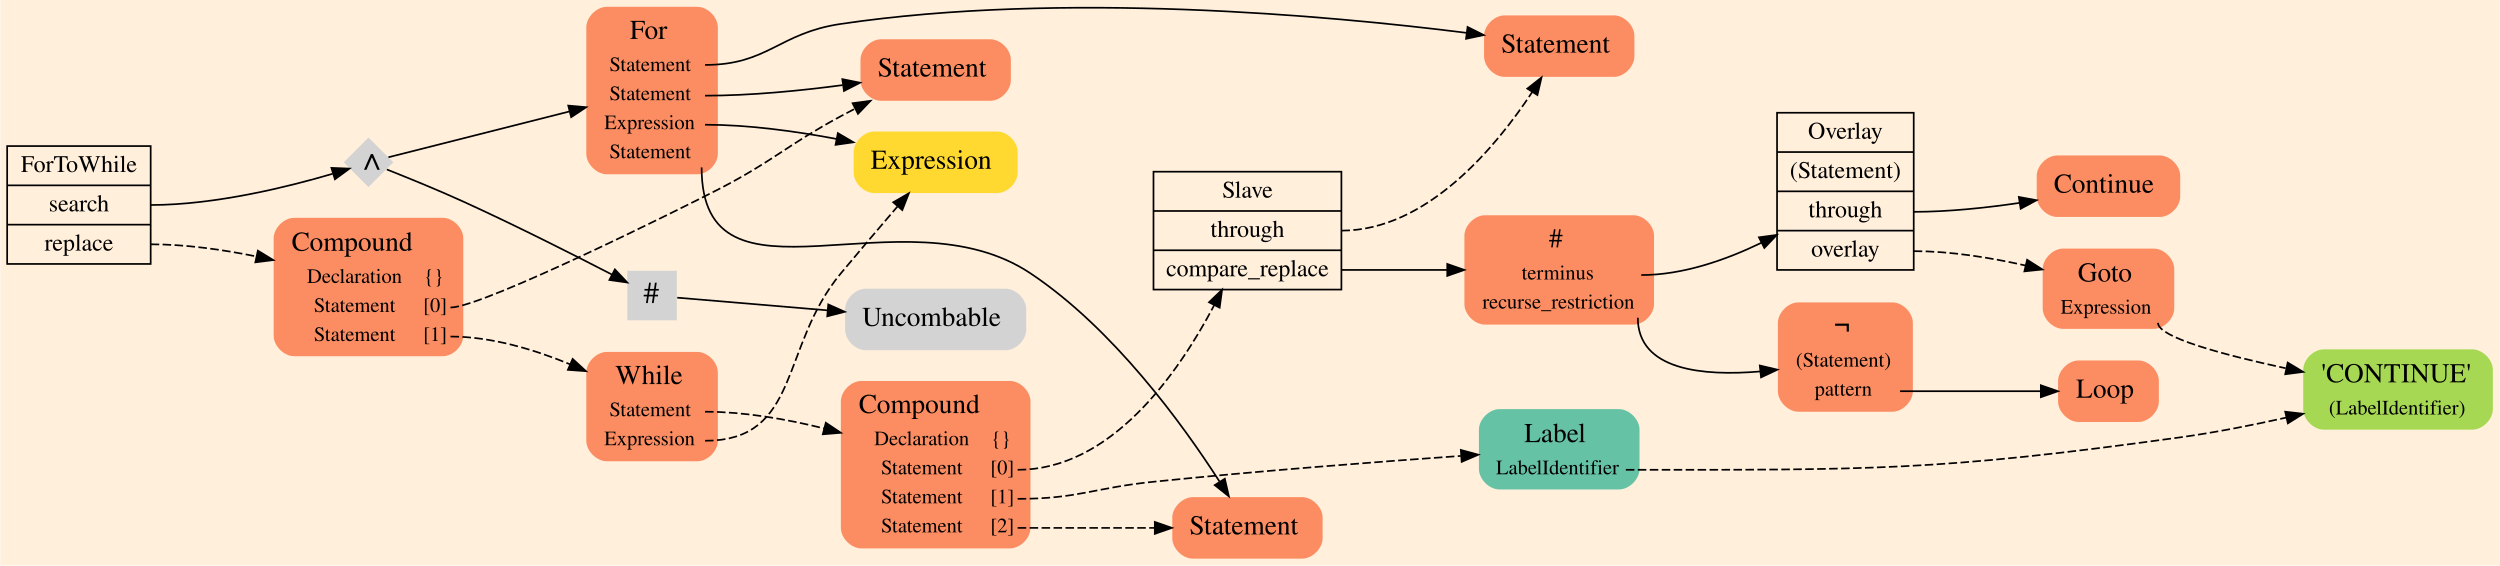
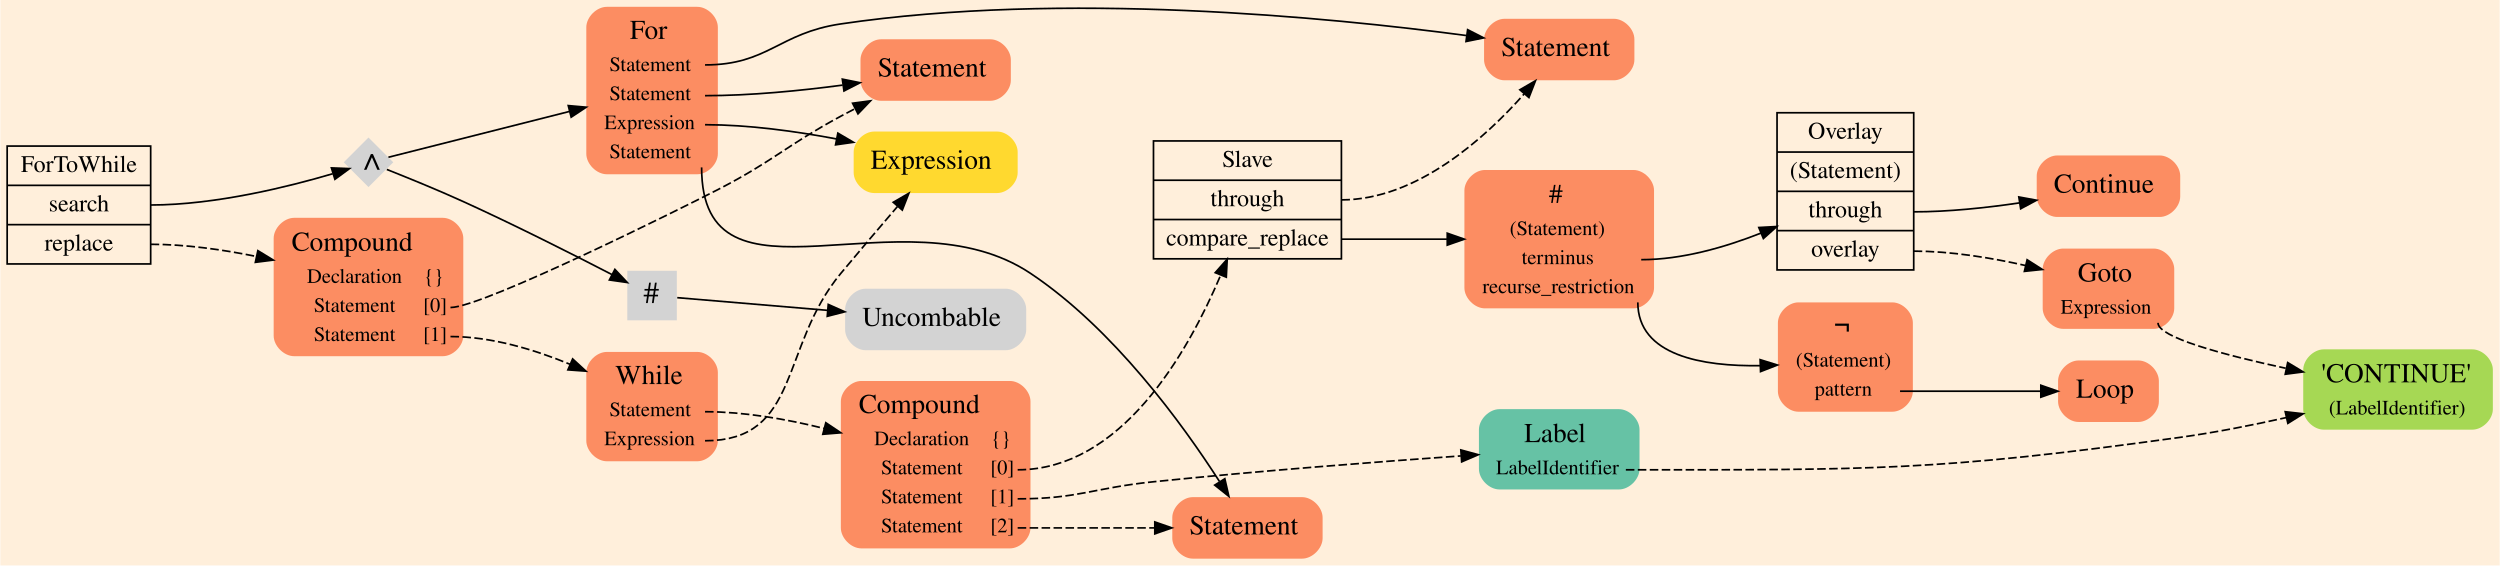
<svg xmlns="http://www.w3.org/2000/svg" width="1008pt" height="228pt" viewBox="0.00 0.00 1008.00 228.06">
  <g id="graph0" class="graph" transform="scale(.689 .689) rotate(0) translate(4 327)">
    <polygon fill="#ffefdb" stroke="transparent" points="-4,4 -4,-327 1459,-327 1459,4 -4,4" />
    <g id="node1" class="node">
      <polygon fill="#ffefdb" stroke="#000000" points="0,-172.5 0,-241.5 84,-241.5 84,-172.5 0,-172.5" />
      <text text-anchor="middle" x="42" y="-226.3" font-family="Times,serif" font-size="14.00" fill="#000000">ForToWhile</text>
      <polyline fill="none" stroke="#000000" points="0,-218.5 84,-218.5 " />
      <text text-anchor="middle" x="42" y="-203.3" font-family="Times,serif" font-size="14.00" fill="#000000">search</text>
      <polyline fill="none" stroke="#000000" points="0,-195.5 84,-195.5 " />
      <text text-anchor="middle" x="42" y="-180.3" font-family="Times,serif" font-size="14.00" fill="#000000">replace</text>
    </g>
    <g id="node2" class="node">
      <polygon fill="#d3d3d3" stroke="#000000" stroke-width="0" points="211.5,-246.5 197,-232 211.5,-217.5 226,-232 211.5,-246.5" />
      <text text-anchor="start" x="204.5" y="-227.6" font-family="Times,serif" font-size="18.00" fill="#000000">∧</text>
    </g>
    <g id="edge1" class="edge">
      <path fill="none" stroke="#000000" d="M84,-207C122.119,-207 165.472,-217.894 190.537,-225.299" />
      <polygon fill="#000000" stroke="#000000" points="189.801,-228.734 200.387,-228.311 191.848,-222.04 189.801,-228.734" />
    </g>
    <g id="node10" class="node">
      <path fill="#fc8d62" stroke="transparent" d="M255,-199.5C255,-199.5 168,-199.5 168,-199.5 162,-199.5 156,-193.5 156,-187.5 156,-187.5 156,-130.5 156,-130.5 156,-124.5 162,-118.5 168,-118.5 168,-118.5 255,-118.5 255,-118.5 261,-118.5 267,-124.5 267,-130.5 267,-130.5 267,-187.5 267,-187.5 267,-193.5 261,-199.5 255,-199.5" />
      <text text-anchor="start" x="166.5" y="-180.2" font-family="Times,serif" font-size="16.00" fill="#000000">Compound</text>
      <text text-anchor="start" x="175.5" y="-161.4" font-family="Times,serif" font-size="12.00" fill="#000000">Declaration</text>
      <text text-anchor="start" x="244" y="-161.4" font-family="Times,serif" font-size="12.00" fill="#000000">{}</text>
      <text text-anchor="start" x="179.5" y="-144.4" font-family="Times,serif" font-size="12.00" fill="#000000">Statement</text>
      <text text-anchor="start" x="243.5" y="-144.4" font-family="Times,serif" font-size="12.00" fill="#000000">[0]</text>
      <text text-anchor="start" x="179.5" y="-127.4" font-family="Times,serif" font-size="12.00" fill="#000000">Statement</text>
      <text text-anchor="start" x="243.5" y="-127.4" font-family="Times,serif" font-size="12.00" fill="#000000">[1]</text>
    </g>
    <g id="edge2" class="edge">
      <path fill="none" stroke="#000000" stroke-dasharray="5,2" d="M84,-184C104.358,-184 126.209,-180.893 145.969,-176.869" />
      <polygon fill="#000000" stroke="#000000" points="146.745,-180.282 155.788,-174.762 145.277,-173.438 146.745,-180.282" />
    </g>
    <g id="node3" class="node">
      <path fill="#fc8d62" stroke="transparent" d="M404,-323C404,-323 351,-323 351,-323 345,-323 339,-317 339,-311 339,-311 339,-237 339,-237 339,-231 345,-225 351,-225 351,-225 404,-225 404,-225 410,-225 416,-231 416,-237 416,-237 416,-311 416,-311 416,-317 410,-323 404,-323" />
      <text text-anchor="start" x="364.5" y="-304.2" font-family="Times,serif" font-size="16.00" fill="#000000">For</text>
      <text text-anchor="start" x="352.5" y="-285.4" font-family="Times,serif" font-size="12.00" fill="#000000">Statement</text>
      <text text-anchor="start" x="352.5" y="-268.4" font-family="Times,serif" font-size="12.00" fill="#000000">Statement</text>
      <text text-anchor="start" x="349.5" y="-251.4" font-family="Times,serif" font-size="12.00" fill="#000000">Expression</text>
      <text text-anchor="start" x="352.5" y="-234.4" font-family="Times,serif" font-size="12.00" fill="#000000">Statement</text>
    </g>
    <g id="edge3" class="edge">
      <path fill="none" stroke="#000000" d="M223.173,-234.953C244.827,-240.432 292.345,-252.455 328.972,-261.722" />
      <polygon fill="#000000" stroke="#000000" points="328.43,-265.195 338.983,-264.255 330.147,-258.409 328.43,-265.195" />
    </g>
    <g id="node8" class="node">
      <polygon fill="#d3d3d3" stroke="#000000" stroke-width="0" points="392,-168.5 363,-168.5 363,-139.5 392,-139.5 392,-168.5" />
      <text text-anchor="start" x="372.5" y="-149.6" font-family="Times,serif" font-size="18.00" fill="#000000">#</text>
    </g>
    <g id="edge4" class="edge">
      <path fill="none" stroke="#000000" d="M222.234,-227.807C233.482,-223.353 251.623,-216.003 267,-209 297.408,-195.151 331.768,-177.769 353.985,-166.294" />
      <polygon fill="#000000" stroke="#000000" points="355.732,-169.331 362.998,-161.619 352.509,-163.117 355.732,-169.331" />
    </g>
    <g id="node4" class="node">
-       <path fill="#fc8d62" stroke="transparent" d="M940.5,-318C940.5,-318 876.5,-318 876.5,-318 870.5,-318 864.5,-312 864.5,-306 864.5,-306 864.5,-294 864.5,-294 864.5,-288 870.5,-282 876.5,-282 876.5,-282 940.5,-282 940.5,-282 946.5,-282 952.5,-288 952.5,-294 952.5,-294 952.5,-306 952.5,-306 952.5,-312 946.5,-318 940.5,-318" />
-       <text text-anchor="start" x="874.5" y="-296.2" font-family="Times,serif" font-size="16.00" fill="#000000">Statement</text>
+       <path fill="#fc8d62" stroke="transparent" d="M940.5,-316C940.5,-316 876.5,-316 876.5,-316 870.5,-316 864.5,-310 864.5,-304 864.5,-304 864.5,-292 864.5,-292 864.5,-286 870.5,-280 876.5,-280 876.5,-280 940.5,-280 940.5,-280 946.5,-280 952.5,-286 952.5,-292 952.5,-292 952.5,-304 952.5,-304 952.5,-310 946.5,-316 940.5,-316" />
+       <text text-anchor="start" x="874.5" y="-294.2" font-family="Times,serif" font-size="16.00" fill="#000000">Statement</text>
    </g>
    <g id="edge5" class="edge">
-       <path fill="none" stroke="#000000" d="M408.5,-289C445.408,-289 451.488,-307.609 488,-313 618.175,-332.221 773.389,-317.95 853.927,-307.807" />
-       <polygon fill="#000000" stroke="#000000" points="854.844,-311.218 864.315,-306.469 853.949,-304.276 854.844,-311.218" />
+       <path fill="none" stroke="#000000" d="M408.5,-289C445.408,-289 451.488,-307.609 488,-313 618.196,-332.224 773.401,-316.961 853.933,-306.231" />
+       <polygon fill="#000000" stroke="#000000" points="854.883,-309.634 864.319,-304.816 853.938,-302.698 854.883,-309.634" />
    </g>
    <g id="node5" class="node">
      <path fill="#fc8d62" stroke="transparent" d="M575.5,-304C575.5,-304 511.5,-304 511.5,-304 505.5,-304 499.5,-298 499.5,-292 499.5,-292 499.5,-280 499.5,-280 499.5,-274 505.5,-268 511.5,-268 511.5,-268 575.5,-268 575.5,-268 581.5,-268 587.5,-274 587.5,-280 587.5,-280 587.5,-292 587.5,-292 587.5,-298 581.5,-304 575.5,-304" />
      <text text-anchor="start" x="509.5" y="-282.2" font-family="Times,serif" font-size="16.00" fill="#000000">Statement</text>
    </g>
    <g id="edge6" class="edge">
      <path fill="none" stroke="#000000" d="M408.5,-271C435.118,-271 464.508,-273.916 489.052,-277.177" />
      <polygon fill="#000000" stroke="#000000" points="488.866,-280.684 499.251,-278.588 489.825,-273.75 488.866,-280.684" />
    </g>
    <g id="node6" class="node">
      <path fill="#ffd92f" stroke="transparent" d="M579.5,-250C579.5,-250 507.5,-250 507.5,-250 501.5,-250 495.5,-244 495.5,-238 495.5,-238 495.5,-226 495.5,-226 495.5,-220 501.5,-214 507.5,-214 507.5,-214 579.5,-214 579.5,-214 585.5,-214 591.5,-220 591.5,-226 591.5,-226 591.5,-238 591.5,-238 591.5,-244 585.5,-250 579.5,-250" />
      <text text-anchor="start" x="505.5" y="-228.2" font-family="Times,serif" font-size="16.00" fill="#000000">Expression</text>
    </g>
    <g id="edge7" class="edge">
      <path fill="none" stroke="#000000" d="M408.5,-254C433.954,-254 461.759,-250.143 485.485,-245.659" />
      <polygon fill="#000000" stroke="#000000" points="486.25,-249.076 495.385,-243.708 484.897,-242.208 486.25,-249.076" />
    </g>
    <g id="node7" class="node">
      <path fill="#fc8d62" stroke="transparent" d="M758,-36C758,-36 694,-36 694,-36 688,-36 682,-30 682,-24 682,-24 682,-12 682,-12 682,-6 688,0 694,0 694,0 758,0 758,0 764,0 770,-6 770,-12 770,-12 770,-24 770,-24 770,-30 764,-36 758,-36" />
      <text text-anchor="start" x="692" y="-14.2" font-family="Times,serif" font-size="16.00" fill="#000000">Statement</text>
    </g>
    <g id="edge8" class="edge">
      <path fill="none" stroke="#000000" d="M406.5,-229C406.5,-139.116 524.225,-216.878 599,-167 647.591,-134.588 688.173,-78.551 709.603,-45.211" />
      <polygon fill="#000000" stroke="#000000" points="712.756,-46.773 715.13,-36.448 706.835,-43.039 712.756,-46.773" />
    </g>
    <g id="node9" class="node">
      <path fill="#d3d3d3" stroke="transparent" d="M584.5,-158C584.5,-158 502.5,-158 502.5,-158 496.5,-158 490.5,-152 490.5,-146 490.5,-146 490.5,-134 490.5,-134 490.5,-128 496.5,-122 502.5,-122 502.5,-122 584.5,-122 584.5,-122 590.5,-122 596.5,-128 596.5,-134 596.5,-134 596.5,-146 596.5,-146 596.5,-152 590.5,-158 584.5,-158" />
      <text text-anchor="start" x="500.5" y="-136.2" font-family="Times,serif" font-size="16.00" fill="#000000">Uncombable</text>
    </g>
    <g id="edge9" class="edge">
      <path fill="none" stroke="#000000" d="M392.231,-152.758C411.921,-151.097 448.057,-148.049 480.073,-145.349" />
      <polygon fill="#000000" stroke="#000000" points="480.627,-148.815 490.297,-144.487 480.038,-141.84 480.627,-148.815" />
    </g>
    <g id="edge10" class="edge">
      <path fill="none" stroke="#000000" stroke-dasharray="5,2" d="M259.5,-147C278.504,-147 399.116,-207.278 416,-216 449.115,-233.106 455.212,-241.275 488,-259 490.694,-260.456 493.478,-261.924 496.298,-263.382" />
      <polygon fill="#000000" stroke="#000000" points="494.863,-266.579 505.365,-267.982 498.031,-260.336 494.863,-266.579" />
    </g>
    <g id="node11" class="node">
      <path fill="#fc8d62" stroke="transparent" d="M404,-121C404,-121 351,-121 351,-121 345,-121 339,-115 339,-109 339,-109 339,-69 339,-69 339,-63 345,-57 351,-57 351,-57 404,-57 404,-57 410,-57 416,-63 416,-69 416,-69 416,-109 416,-109 416,-115 410,-121 404,-121" />
      <text text-anchor="start" x="356" y="-102.2" font-family="Times,serif" font-size="16.00" fill="#000000">While</text>
      <text text-anchor="start" x="352.5" y="-83.4" font-family="Times,serif" font-size="12.00" fill="#000000">Statement</text>
      <text text-anchor="start" x="349.5" y="-66.4" font-family="Times,serif" font-size="12.00" fill="#000000">Expression</text>
    </g>
    <g id="edge11" class="edge">
      <path fill="none" stroke="#000000" stroke-dasharray="5,2" d="M259.5,-130C283.385,-130 308.558,-122.412 329.491,-113.764" />
      <polygon fill="#000000" stroke="#000000" points="331.002,-116.924 338.79,-109.74 328.222,-110.5 331.002,-116.924" />
    </g>
    <g id="edge13" class="edge">
      <path fill="none" stroke="#000000" stroke-dasharray="5,2" d="M408.5,-69C464.585,-69 452.121,-123.893 488,-167 498.798,-179.973 510.958,-194.251 521.137,-206.112" />
      <polygon fill="#000000" stroke="#000000" points="518.653,-208.592 527.827,-213.892 523.961,-204.028 518.653,-208.592" />
    </g>
    <g id="node12" class="node">
      <path fill="#fc8d62" stroke="transparent" d="M587,-104C587,-104 500,-104 500,-104 494,-104 488,-98 488,-92 488,-92 488,-18 488,-18 488,-12 494,-6 500,-6 500,-6 587,-6 587,-6 593,-6 599,-12 599,-18 599,-18 599,-92 599,-92 599,-98 593,-104 587,-104" />
      <text text-anchor="start" x="498.5" y="-85.2" font-family="Times,serif" font-size="16.00" fill="#000000">Compound</text>
      <text text-anchor="start" x="507.5" y="-66.4" font-family="Times,serif" font-size="12.00" fill="#000000">Declaration</text>
      <text text-anchor="start" x="576" y="-66.4" font-family="Times,serif" font-size="12.00" fill="#000000">{}</text>
      <text text-anchor="start" x="511.5" y="-49.4" font-family="Times,serif" font-size="12.00" fill="#000000">Statement</text>
      <text text-anchor="start" x="575.5" y="-49.4" font-family="Times,serif" font-size="12.00" fill="#000000">[0]</text>
      <text text-anchor="start" x="511.5" y="-32.4" font-family="Times,serif" font-size="12.00" fill="#000000">Statement</text>
      <text text-anchor="start" x="575.5" y="-32.4" font-family="Times,serif" font-size="12.00" fill="#000000">[1]</text>
      <text text-anchor="start" x="511.5" y="-15.4" font-family="Times,serif" font-size="12.00" fill="#000000">Statement</text>
      <text text-anchor="start" x="575.5" y="-15.4" font-family="Times,serif" font-size="12.00" fill="#000000">[2]</text>
    </g>
    <g id="edge12" class="edge">
      <path fill="none" stroke="#000000" stroke-dasharray="5,2" d="M408.5,-86C431.543,-86 456.251,-81.657 478.148,-76.221" />
      <polygon fill="#000000" stroke="#000000" points="479.199,-79.564 487.995,-73.659 477.436,-72.79 479.199,-79.564" />
    </g>
    <g id="edge16" class="edge">
      <path fill="none" stroke="#000000" stroke-dasharray="5,2" d="M591.5,-18C617.857,-18 647.12,-18 671.601,-18" />
      <polygon fill="#000000" stroke="#000000" points="671.778,-21.5 681.778,-18 671.778,-14.5 671.778,-21.5" />
    </g>
    <g id="node13" class="node">
-       <polygon fill="#ffefdb" stroke="#000000" points="671,-157.5 671,-226.5 781,-226.5 781,-157.5 671,-157.5" />
-       <text text-anchor="middle" x="726" y="-211.3" font-family="Times,serif" font-size="14.00" fill="#000000">Slave</text>
-       <polyline fill="none" stroke="#000000" points="671,-203.5 781,-203.5 " />
-       <text text-anchor="middle" x="726" y="-188.3" font-family="Times,serif" font-size="14.00" fill="#000000">through</text>
-       <polyline fill="none" stroke="#000000" points="671,-180.5 781,-180.5 " />
-       <text text-anchor="middle" x="726" y="-165.3" font-family="Times,serif" font-size="14.00" fill="#000000">compare_replace</text>
+       <polygon fill="#ffefdb" stroke="#000000" points="671,-175.5 671,-244.5 781,-244.5 781,-175.5 671,-175.5" />
+       <text text-anchor="middle" x="726" y="-229.3" font-family="Times,serif" font-size="14.00" fill="#000000">Slave</text>
+       <polyline fill="none" stroke="#000000" points="671,-221.5 781,-221.5 " />
+       <text text-anchor="middle" x="726" y="-206.3" font-family="Times,serif" font-size="14.00" fill="#000000">through</text>
+       <polyline fill="none" stroke="#000000" points="671,-198.5 781,-198.5 " />
+       <text text-anchor="middle" x="726" y="-183.3" font-family="Times,serif" font-size="14.00" fill="#000000">compare_replace</text>
    </g>
    <g id="edge14" class="edge">
-       <path fill="none" stroke="#000000" stroke-dasharray="5,2" d="M591.5,-52C645.71,-52 684.893,-107.26 706.533,-148.345" />
-       <polygon fill="#000000" stroke="#000000" points="703.484,-150.071 711.141,-157.393 709.722,-146.894 703.484,-150.071" />
+       <path fill="none" stroke="#000000" stroke-dasharray="5,2" d="M591.5,-52C651.657,-52 690.564,-119.233 710.346,-165.984" />
+       <polygon fill="#000000" stroke="#000000" points="707.141,-167.393 714.163,-175.326 713.621,-164.745 707.141,-167.393" />
    </g>
    <g id="node21" class="node">
      <path fill="#66c2a5" stroke="transparent" d="M943.5,-87.5C943.5,-87.5 873.5,-87.5 873.5,-87.5 867.5,-87.5 861.5,-81.5 861.5,-75.5 861.5,-75.5 861.5,-52.5 861.5,-52.5 861.5,-46.5 867.5,-40.5 873.5,-40.5 873.5,-40.5 943.5,-40.5 943.5,-40.5 949.5,-40.5 955.5,-46.5 955.5,-52.5 955.5,-52.5 955.5,-75.5 955.5,-75.5 955.5,-81.5 949.5,-87.5 943.5,-87.5" />
      <text text-anchor="start" x="888" y="-68.2" font-family="Times,serif" font-size="16.00" fill="#000000">Label</text>
      <text text-anchor="start" x="871.5" y="-49.4" font-family="Times,serif" font-size="12.00" fill="#000000">LabelIdentifier</text>
    </g>
    <g id="edge15" class="edge">
      <path fill="none" stroke="#000000" stroke-dasharray="5,2" d="M591.5,-35C627.112,-35 635.575,-41.357 671,-45 732.335,-51.308 802.766,-56.712 850.904,-60.126" />
      <polygon fill="#000000" stroke="#000000" points="850.907,-63.634 861.128,-60.845 851.398,-56.652 850.907,-63.634" />
    </g>
    <g id="edge17" class="edge">
-       <path fill="none" stroke="#000000" stroke-dasharray="5,2" d="M781,-192C831.116,-192 871.656,-241.184 892.721,-273.169" />
-       <polygon fill="#000000" stroke="#000000" points="889.816,-275.123 898.138,-281.679 895.721,-271.364 889.816,-275.123" />
+       <path fill="none" stroke="#000000" stroke-dasharray="5,2" d="M781,-210C825.118,-210 865.045,-246.129 888.039,-272.088" />
+       <polygon fill="#000000" stroke="#000000" points="885.453,-274.449 894.617,-279.766 890.769,-269.895 885.453,-274.449" />
    </g>
    <g id="node14" class="node">
-       <path fill="#fc8d62" stroke="transparent" d="M952,-201C952,-201 865,-201 865,-201 859,-201 853,-195 853,-189 853,-189 853,-149 853,-149 853,-143 859,-137 865,-137 865,-137 952,-137 952,-137 958,-137 964,-143 964,-149 964,-149 964,-189 964,-189 964,-195 958,-201 952,-201" />
-       <text text-anchor="start" x="902.5" y="-182.2" font-family="Times,serif" font-size="16.00" fill="#000000">#</text>
-       <text text-anchor="start" x="886.5" y="-163.4" font-family="Times,serif" font-size="12.00" fill="#000000">terminus</text>
-       <text text-anchor="start" x="863.5" y="-146.4" font-family="Times,serif" font-size="12.00" fill="#000000">recurse_restriction</text>
+       <path fill="#fc8d62" stroke="transparent" d="M952,-227.5C952,-227.5 865,-227.5 865,-227.5 859,-227.5 853,-221.5 853,-215.5 853,-215.5 853,-158.5 853,-158.5 853,-152.5 859,-146.5 865,-146.5 865,-146.5 952,-146.5 952,-146.5 958,-146.5 964,-152.5 964,-158.5 964,-158.5 964,-215.5 964,-215.5 964,-221.5 958,-227.5 952,-227.5" />
+       <text text-anchor="start" x="902.5" y="-208.2" font-family="Times,serif" font-size="16.00" fill="#000000">#</text>
+       <text text-anchor="start" x="879.5" y="-189.4" font-family="Times,serif" font-size="12.00" fill="#000000">(Statement)</text>
+       <text text-anchor="start" x="886.5" y="-172.4" font-family="Times,serif" font-size="12.00" fill="#000000">terminus</text>
+       <text text-anchor="start" x="863.5" y="-155.4" font-family="Times,serif" font-size="12.00" fill="#000000">recurse_restriction</text>
    </g>
    <g id="edge18" class="edge">
-       <path fill="none" stroke="#000000" d="M781,-169C801.075,-169 822.928,-169 842.779,-169" />
-       <polygon fill="#000000" stroke="#000000" points="842.958,-172.5 852.958,-169 842.958,-165.5 842.958,-172.5" />
+       <path fill="none" stroke="#000000" d="M781,-187C801.075,-187 822.928,-187 842.779,-187" />
+       <polygon fill="#000000" stroke="#000000" points="842.958,-190.5 852.958,-187 842.958,-183.5 842.958,-190.5" />
    </g>
    <g id="node15" class="node">
      <polygon fill="#ffefdb" stroke="#000000" points="1036,-169 1036,-261 1116,-261 1116,-169 1036,-169" />
      <text text-anchor="middle" x="1076" y="-245.8" font-family="Times,serif" font-size="14.00" fill="#000000">Overlay</text>
      <polyline fill="none" stroke="#000000" points="1036,-238 1116,-238 " />
      <text text-anchor="middle" x="1076" y="-222.8" font-family="Times,serif" font-size="14.00" fill="#000000">(Statement)</text>
      <polyline fill="none" stroke="#000000" points="1036,-215 1116,-215 " />
      <text text-anchor="middle" x="1076" y="-199.8" font-family="Times,serif" font-size="14.00" fill="#000000">through</text>
      <polyline fill="none" stroke="#000000" points="1036,-192 1116,-192 " />
      <text text-anchor="middle" x="1076" y="-176.8" font-family="Times,serif" font-size="14.00" fill="#000000">overlay</text>
    </g>
    <g id="edge19" class="edge">
-       <path fill="none" stroke="#000000" d="M956.5,-166C980.818,-166 1005.978,-174.794 1026.903,-184.931" />
-       <polygon fill="#000000" stroke="#000000" points="1025.397,-188.091 1035.898,-189.495 1028.564,-181.849 1025.397,-188.091" />
+       <path fill="none" stroke="#000000" d="M956.5,-175C980.31,-175 1005.473,-182.229 1026.535,-190.541" />
+       <polygon fill="#000000" stroke="#000000" points="1025.326,-193.828 1035.905,-194.414 1028,-187.359 1025.326,-193.828" />
    </g>
    <g id="node19" class="node">
      <path fill="#fc8d62" stroke="transparent" d="M1103.5,-150C1103.5,-150 1048.5,-150 1048.5,-150 1042.5,-150 1036.5,-144 1036.5,-138 1036.5,-138 1036.5,-98 1036.5,-98 1036.5,-92 1042.5,-86 1048.5,-86 1048.5,-86 1103.5,-86 1103.5,-86 1109.5,-86 1115.5,-92 1115.5,-98 1115.5,-98 1115.5,-138 1115.5,-138 1115.5,-144 1109.5,-150 1103.5,-150" />
      <text text-anchor="start" x="1069.5" y="-131.2" font-family="Times,serif" font-size="16.00" fill="#000000">¬</text>
      <text text-anchor="start" x="1047" y="-112.4" font-family="Times,serif" font-size="12.00" fill="#000000">(Statement)</text>
      <text text-anchor="start" x="1058" y="-95.4" font-family="Times,serif" font-size="12.00" fill="#000000">pattern</text>
    </g>
    <g id="edge20" class="edge">
-       <path fill="none" stroke="#000000" d="M954.5,-141C954.5,-110.26 992.511,-106.712 1026.012,-109.554" />
-       <polygon fill="#000000" stroke="#000000" points="1025.907,-113.062 1036.216,-110.619 1026.633,-106.1 1025.907,-113.062" />
+       <path fill="none" stroke="#000000" d="M954.5,-150C954.5,-118.766 992.511,-112.461 1026.012,-112.97" />
+       <polygon fill="#000000" stroke="#000000" points="1026.1,-116.475 1036.216,-113.326 1026.345,-109.479 1026.1,-116.475" />
    </g>
    <g id="node16" class="node">
      <path fill="#fc8d62" stroke="transparent" d="M1260,-236C1260,-236 1200,-236 1200,-236 1194,-236 1188,-230 1188,-224 1188,-224 1188,-212 1188,-212 1188,-206 1194,-200 1200,-200 1200,-200 1260,-200 1260,-200 1266,-200 1272,-206 1272,-212 1272,-212 1272,-224 1272,-224 1272,-230 1266,-236 1260,-236" />
      <text text-anchor="start" x="1198" y="-214.2" font-family="Times,serif" font-size="16.00" fill="#000000">Continue</text>
    </g>
    <g id="edge21" class="edge">
      <path fill="none" stroke="#000000" d="M1116,-203C1136.305,-203 1158.473,-205.368 1177.816,-208.223" />
      <polygon fill="#000000" stroke="#000000" points="1177.526,-211.719 1187.945,-209.798 1178.602,-204.803 1177.526,-211.719" />
    </g>
    <g id="node17" class="node">
      <path fill="#fc8d62" stroke="transparent" d="M1256.5,-181.5C1256.5,-181.5 1203.5,-181.5 1203.5,-181.5 1197.5,-181.5 1191.5,-175.5 1191.5,-169.5 1191.5,-169.5 1191.5,-146.5 1191.5,-146.5 1191.5,-140.5 1197.5,-134.5 1203.5,-134.5 1203.5,-134.5 1256.5,-134.5 1256.5,-134.5 1262.5,-134.5 1268.5,-140.5 1268.5,-146.5 1268.5,-146.5 1268.5,-169.5 1268.5,-169.5 1268.5,-175.5 1262.5,-181.5 1256.5,-181.5" />
      <text text-anchor="start" x="1212" y="-162.2" font-family="Times,serif" font-size="16.00" fill="#000000">Goto</text>
      <text text-anchor="start" x="1202" y="-143.4" font-family="Times,serif" font-size="12.00" fill="#000000">Expression</text>
    </g>
    <g id="edge22" class="edge">
      <path fill="none" stroke="#000000" stroke-dasharray="5,2" d="M1116,-180C1137.727,-180 1161.368,-176.1 1181.459,-171.584" />
      <polygon fill="#000000" stroke="#000000" points="1182.384,-174.962 1191.312,-169.258 1180.776,-168.149 1182.384,-174.962" />
    </g>
    <g id="node18" class="node">
      <path fill="#a6d854" stroke="transparent" d="M1443,-122.5C1443,-122.5 1356,-122.5 1356,-122.5 1350,-122.5 1344,-116.5 1344,-110.5 1344,-110.5 1344,-87.5 1344,-87.5 1344,-81.5 1350,-75.5 1356,-75.5 1356,-75.5 1443,-75.5 1443,-75.5 1449,-75.5 1455,-81.5 1455,-87.5 1455,-87.5 1455,-110.5 1455,-110.5 1455,-116.5 1449,-122.5 1443,-122.5" />
      <text text-anchor="start" x="1354.5" y="-103.2" font-family="Times,serif" font-size="16.00" fill="#000000">'CONTINUE'</text>
      <text text-anchor="start" x="1359" y="-84.4" font-family="Times,serif" font-size="12.00" fill="#000000">(LabelIdentifier)</text>
    </g>
    <g id="edge23" class="edge">
      <path fill="none" stroke="#000000" stroke-dasharray="5,2" d="M1259,-138C1259,-129.554 1297.182,-119.316 1333.736,-111.448" />
      <polygon fill="#000000" stroke="#000000" points="1334.905,-114.779 1343.971,-109.296 1333.464,-107.929 1334.905,-114.779" />
    </g>
    <g id="node20" class="node">
      <path fill="#fc8d62" stroke="transparent" d="M1247.5,-116C1247.5,-116 1212.5,-116 1212.5,-116 1206.5,-116 1200.5,-110 1200.5,-104 1200.5,-104 1200.5,-92 1200.5,-92 1200.5,-86 1206.5,-80 1212.5,-80 1212.5,-80 1247.5,-80 1247.5,-80 1253.5,-80 1259.5,-86 1259.5,-92 1259.5,-92 1259.5,-104 1259.5,-104 1259.5,-110 1253.5,-116 1247.5,-116" />
      <text text-anchor="start" x="1211" y="-94.2" font-family="Times,serif" font-size="16.00" fill="#000000">Loop</text>
    </g>
    <g id="edge24" class="edge">
      <path fill="none" stroke="#000000" d="M1108,-98C1135.491,-98 1166.466,-98 1190.326,-98" />
      <polygon fill="#000000" stroke="#000000" points="1190.417,-101.5 1200.417,-98 1190.417,-94.5 1190.417,-101.5" />
    </g>
    <g id="edge25" class="edge">
      <path fill="none" stroke="#000000" stroke-dasharray="5,2" d="M947.5,-52C1091.969,-52 1128.891,-51.222 1272,-71 1292.357,-73.813 1314.29,-78.147 1334.128,-82.57" />
      <polygon fill="#000000" stroke="#000000" points="1333.459,-86.007 1343.986,-84.813 1335.012,-79.182 1333.459,-86.007" />
    </g>
  </g>
</svg>
